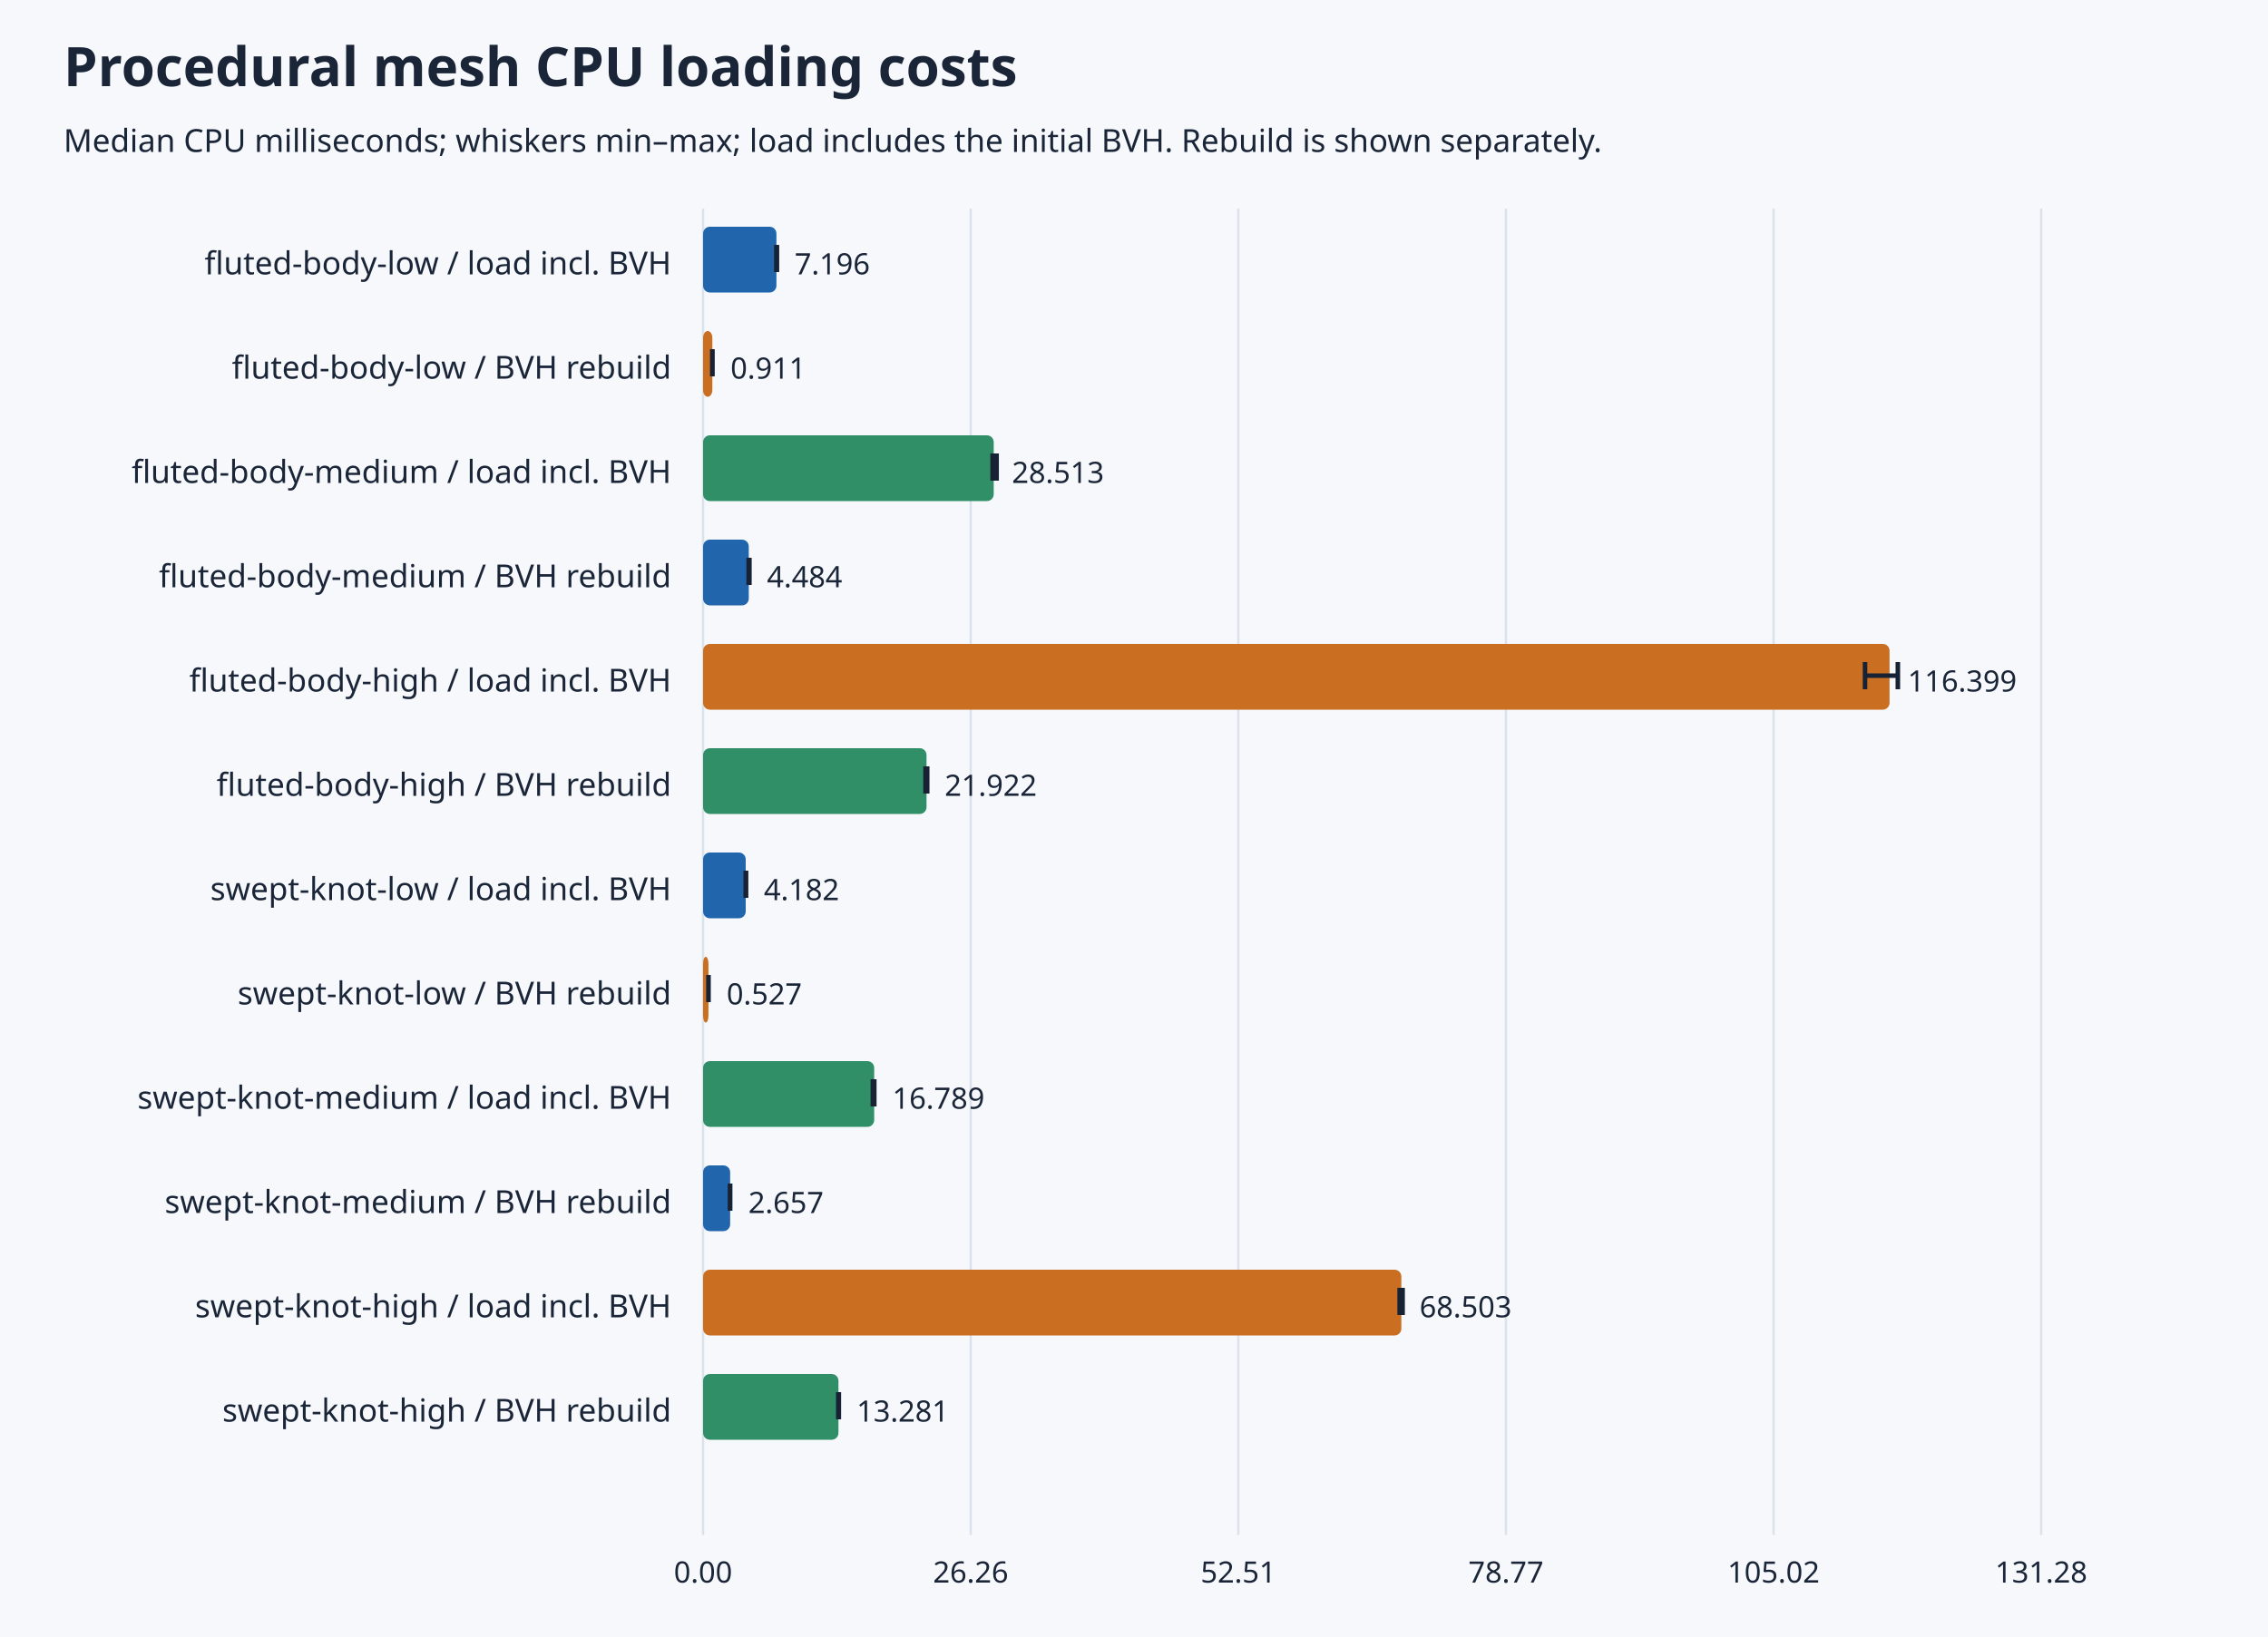
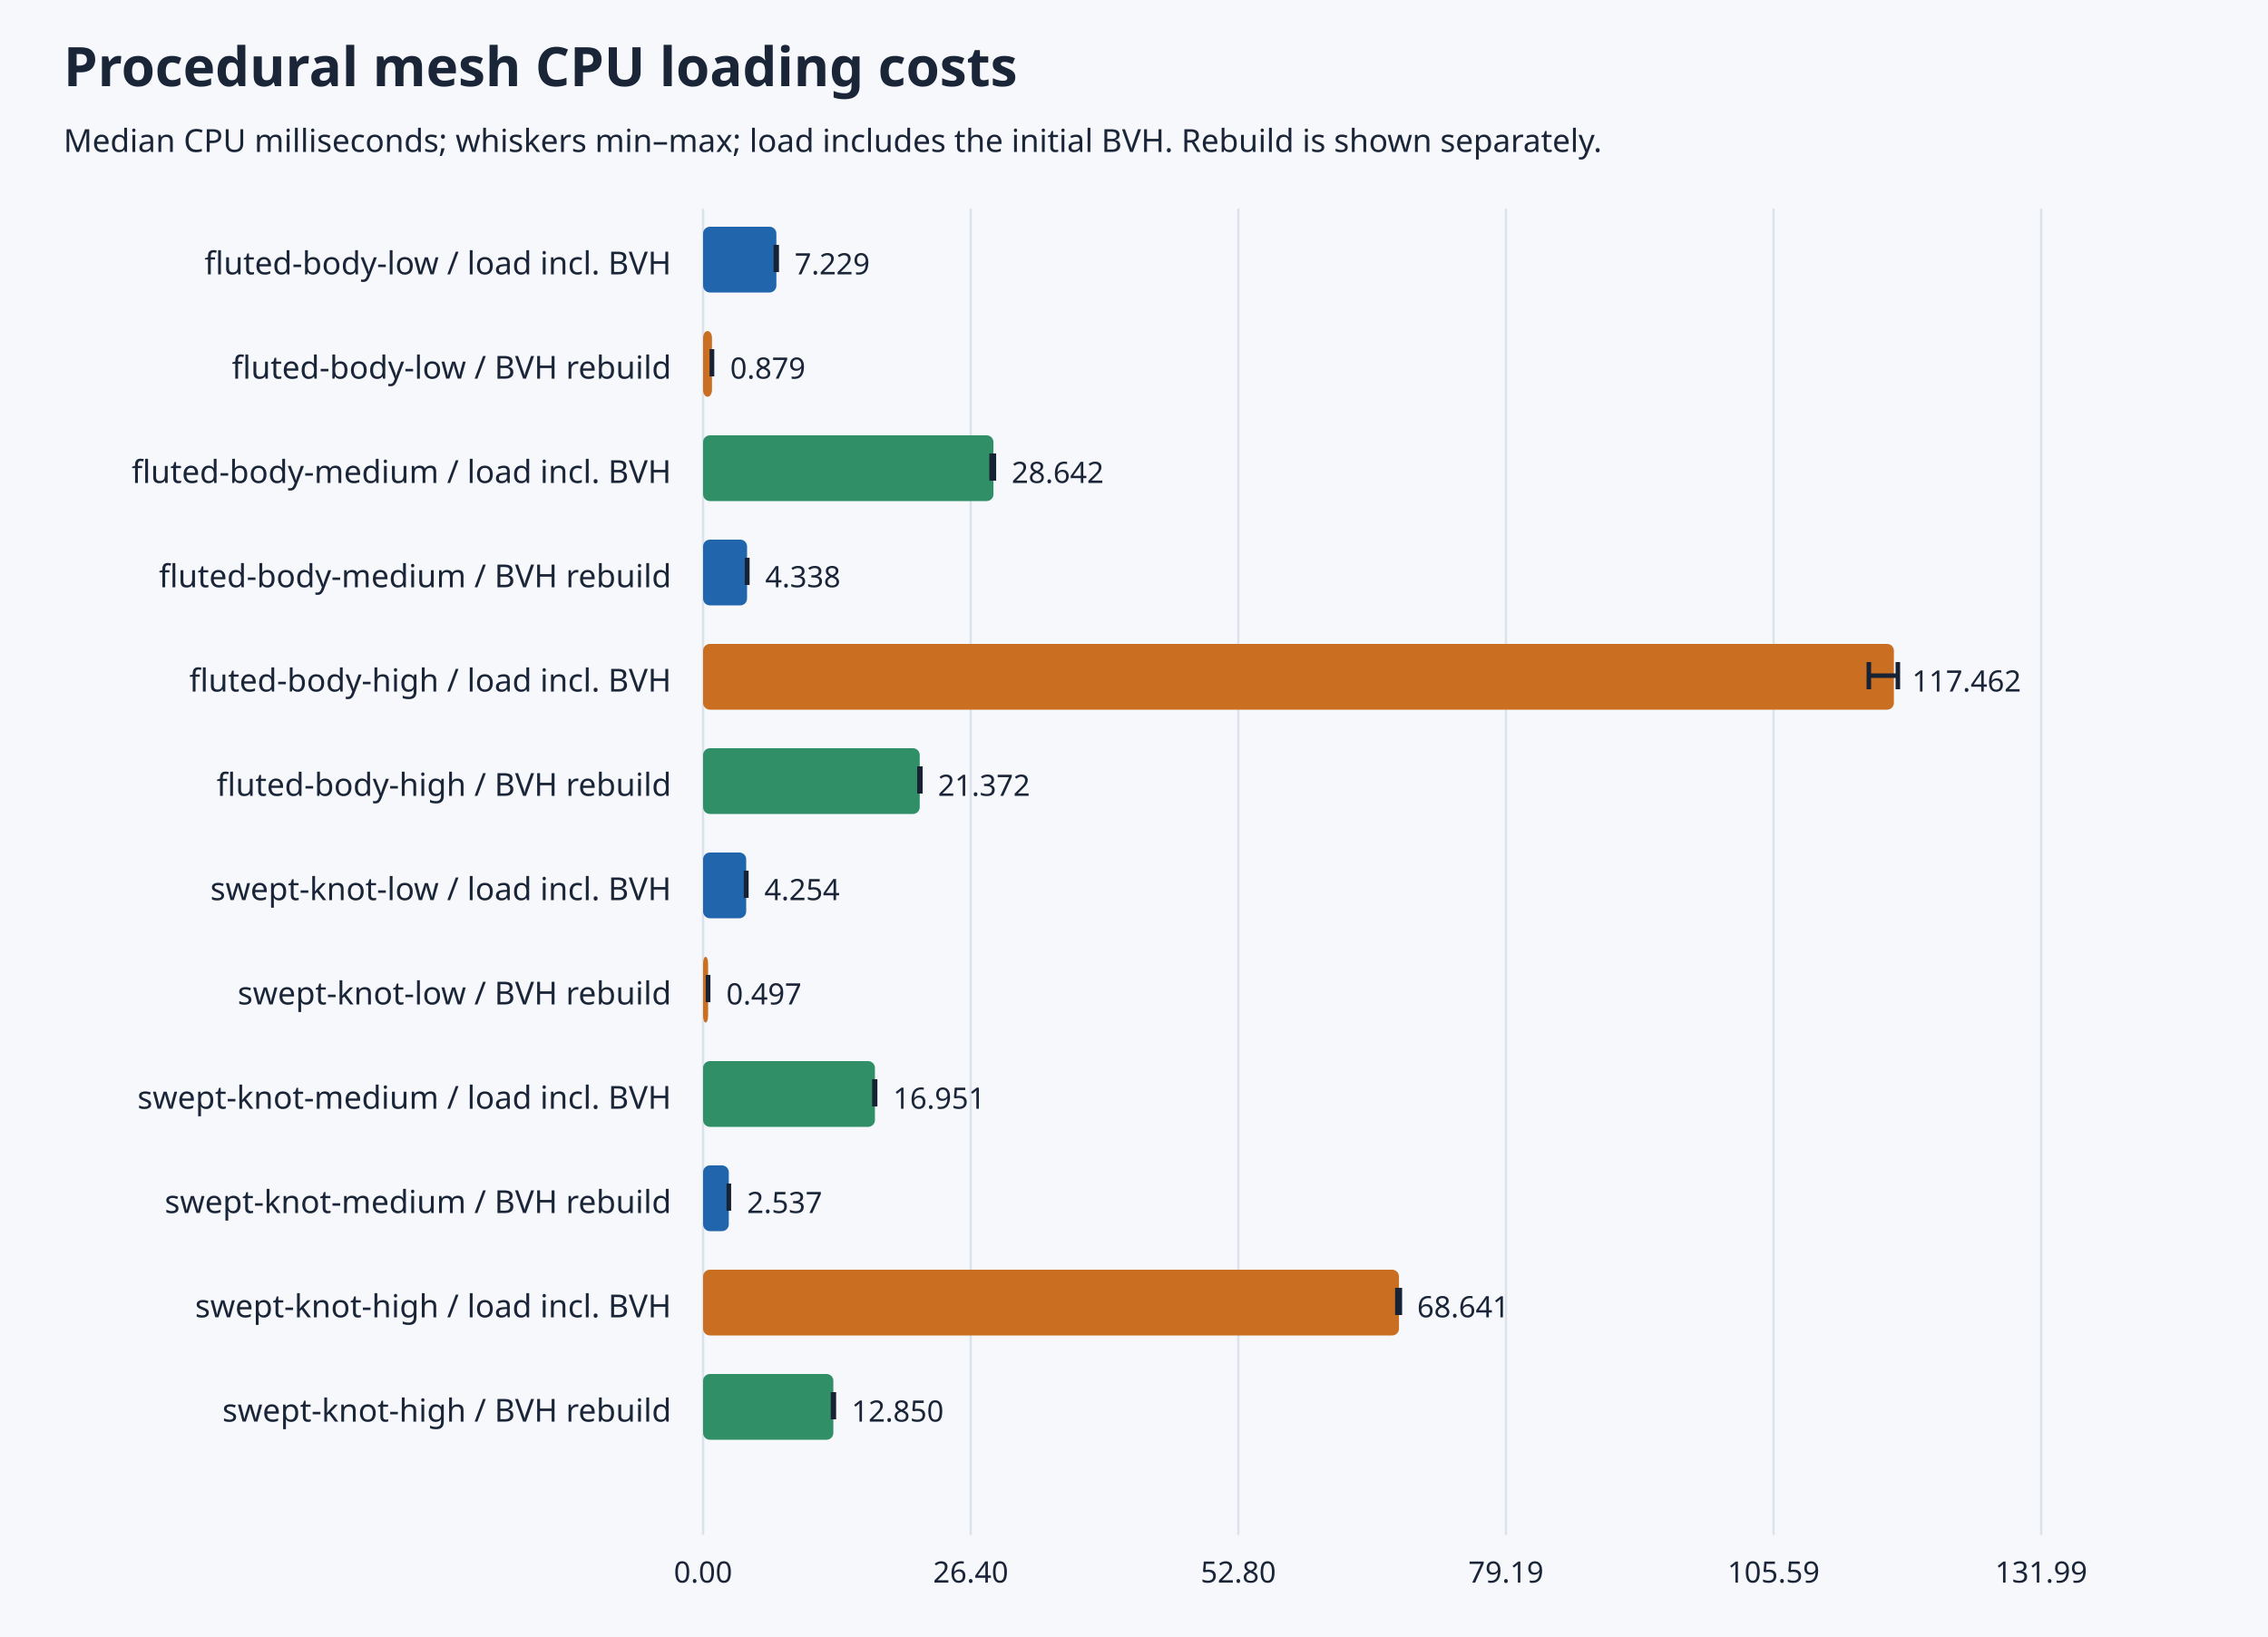
<svg xmlns="http://www.w3.org/2000/svg" width="1000" height="722" viewBox="0 0 1000 722">
  <rect width="1000" height="722" fill="#f6f8fc" />
  <g font-family="system-ui, sans-serif" fill="#1a2538">
    <text x="28" y="38" font-size="24" font-weight="600">Procedural mesh CPU loading costs</text>
    <text x="28" y="67" font-size="14">Median CPU milliseconds; whiskers min–max; load includes the initial BVH. Rebuild is shown separately.</text>
    <path d="M310.00 92 V677" stroke="#dce2ec" />
    <text x="310.00" y="698" text-anchor="middle" font-size="13">0.00</text>
    <path d="M428.00 92 V677" stroke="#dce2ec" />
-     <text x="428.00" y="698" text-anchor="middle" font-size="13">26.26</text>
+     <text x="428.00" y="698" text-anchor="middle" font-size="13">26.40</text>
    <path d="M546.00 92 V677" stroke="#dce2ec" />
-     <text x="546.00" y="698" text-anchor="middle" font-size="13">52.51</text>
+     <text x="546.00" y="698" text-anchor="middle" font-size="13">52.80</text>
    <path d="M664.00 92 V677" stroke="#dce2ec" />
-     <text x="664.00" y="698" text-anchor="middle" font-size="13">78.77</text>
+     <text x="664.00" y="698" text-anchor="middle" font-size="13">79.19</text>
    <path d="M782.00 92 V677" stroke="#dce2ec" />
-     <text x="782.00" y="698" text-anchor="middle" font-size="13">105.02</text>
+     <text x="782.00" y="698" text-anchor="middle" font-size="13">105.59</text>
    <path d="M900.00 92 V677" stroke="#dce2ec" />
-     <text x="900.00" y="698" text-anchor="middle" font-size="13">131.28</text>
+     <text x="900.00" y="698" text-anchor="middle" font-size="13">131.99</text>
    <text x="296" y="121" text-anchor="end" font-size="14">fluted-body-low / load incl. BVH</text>
-     <rect x="310" y="100" width="32.34" height="29" rx="3" fill="#2166ac" />
-     <path d="M342.30 114 H342.57 M342.30 108 V120 M342.57 108 V120" stroke="#172235" stroke-width="2" />
-     <text x="350.34" y="121" font-size="13">7.196</text>
+     <rect x="310" y="100" width="32.32" height="29" rx="3" fill="#2166ac" />
+     <path d="M342.08 114 H342.47 M342.08 108 V120 M342.47 108 V120" stroke="#172235" stroke-width="2" />
+     <text x="350.32" y="121" font-size="13">7.229</text>
    <text x="296" y="167" text-anchor="end" font-size="14">fluted-body-low / BVH rebuild</text>
-     <rect x="310" y="146" width="4.09" height="29" rx="3" fill="#ca6e22" />
-     <path d="M314.05 160 H314.14 M314.05 154 V166 M314.14 154 V166" stroke="#172235" stroke-width="2" />
-     <text x="322.09" y="167" font-size="13">0.911</text>
+     <rect x="310" y="146" width="3.93" height="29" rx="3" fill="#ca6e22" />
+     <path d="M313.87 160 H313.94 M313.87 154 V166 M313.94 154 V166" stroke="#172235" stroke-width="2" />
+     <text x="321.93" y="167" font-size="13">0.879</text>
    <text x="296" y="213" text-anchor="end" font-size="14">fluted-body-medium / load incl. BVH</text>
-     <rect x="310" y="192" width="128.15" height="29" rx="3" fill="#318f68" />
-     <path d="M437.65 206 H439.42 M437.65 200 V212 M439.42 200 V212" stroke="#172235" stroke-width="2" />
-     <text x="446.15" y="213" font-size="13">28.513</text>
+     <rect x="310" y="192" width="128.03" height="29" rx="3" fill="#318f68" />
+     <path d="M437.22 206 H438.22 M437.22 200 V212 M438.22 200 V212" stroke="#172235" stroke-width="2" />
+     <text x="446.03" y="213" font-size="13">28.642</text>
    <text x="296" y="259" text-anchor="end" font-size="14">fluted-body-medium / BVH rebuild</text>
-     <rect x="310" y="238" width="20.15" height="29" rx="3" fill="#2166ac" />
-     <path d="M330.10 252 H330.43 M330.10 246 V258 M330.43 246 V258" stroke="#172235" stroke-width="2" />
-     <text x="338.15" y="259" font-size="13">4.484</text>
+     <rect x="310" y="238" width="19.39" height="29" rx="3" fill="#2166ac" />
+     <path d="M329.37 252 H329.51 M329.37 246 V258 M329.51 246 V258" stroke="#172235" stroke-width="2" />
+     <text x="337.39" y="259" font-size="13">4.338</text>
    <text x="296" y="305" text-anchor="end" font-size="14">fluted-body-high / load incl. BVH</text>
-     <rect x="310" y="284" width="523.13" height="29" rx="3" fill="#ca6e22" />
-     <path d="M822.32 298 H836.79 M822.32 292 V304 M836.79 292 V304" stroke="#172235" stroke-width="2" />
-     <text x="841.13" y="305" font-size="13">116.399</text>
+     <rect x="310" y="284" width="525.05" height="29" rx="3" fill="#ca6e22" />
+     <path d="M824.01 298 H836.79 M824.01 292 V304 M836.79 292 V304" stroke="#172235" stroke-width="2" />
+     <text x="843.05" y="305" font-size="13">117.462</text>
    <text x="296" y="351" text-anchor="end" font-size="14">fluted-body-high / BVH rebuild</text>
-     <rect x="310" y="330" width="98.52" height="29" rx="3" fill="#318f68" />
-     <path d="M408.08 344 H408.82 M408.08 338 V350 M408.82 338 V350" stroke="#172235" stroke-width="2" />
-     <text x="416.52" y="351" font-size="13">21.922</text>
+     <rect x="310" y="330" width="95.53" height="29" rx="3" fill="#318f68" />
+     <path d="M405.39 344 H405.81 M405.39 338 V350 M405.81 338 V350" stroke="#172235" stroke-width="2" />
+     <text x="413.53" y="351" font-size="13">21.372</text>
    <text x="296" y="397" text-anchor="end" font-size="14">swept-knot-low / load incl. BVH</text>
-     <rect x="310" y="376" width="18.80" height="29" rx="3" fill="#2166ac" />
-     <path d="M328.78 390 H328.96 M328.78 384 V396 M328.96 384 V396" stroke="#172235" stroke-width="2" />
-     <text x="336.80" y="397" font-size="13">4.182</text>
+     <rect x="310" y="376" width="19.01" height="29" rx="3" fill="#2166ac" />
+     <path d="M328.95 390 H329.08 M328.95 384 V396 M329.08 384 V396" stroke="#172235" stroke-width="2" />
+     <text x="337.01" y="397" font-size="13">4.254</text>
    <text x="296" y="443" text-anchor="end" font-size="14">swept-knot-low / BVH rebuild</text>
-     <rect x="310" y="422" width="2.37" height="29" rx="3" fill="#ca6e22" />
-     <path d="M312.36 436 H312.39 M312.36 430 V442 M312.39 430 V442" stroke="#172235" stroke-width="2" />
-     <text x="320.37" y="443" font-size="13">0.527</text>
+     <rect x="310" y="422" width="2.22" height="29" rx="3" fill="#ca6e22" />
+     <path d="M312.17 436 H312.23 M312.17 430 V442 M312.23 430 V442" stroke="#172235" stroke-width="2" />
+     <text x="320.22" y="443" font-size="13">0.497</text>
    <text x="296" y="489" text-anchor="end" font-size="14">swept-knot-medium / load incl. BVH</text>
-     <rect x="310" y="468" width="75.45" height="29" rx="3" fill="#318f68" />
-     <path d="M384.84 482 H385.49 M384.84 476 V488 M385.49 476 V488" stroke="#172235" stroke-width="2" />
-     <text x="393.45" y="489" font-size="13">16.789</text>
+     <rect x="310" y="468" width="75.77" height="29" rx="3" fill="#318f68" />
+     <path d="M385.54 482 H385.86 M385.54 476 V488 M385.86 476 V488" stroke="#172235" stroke-width="2" />
+     <text x="393.77" y="489" font-size="13">16.951</text>
    <text x="296" y="535" text-anchor="end" font-size="14">swept-knot-medium / BVH rebuild</text>
-     <rect x="310" y="514" width="11.94" height="29" rx="3" fill="#2166ac" />
-     <path d="M321.86 528 H321.94 M321.86 522 V534 M321.94 522 V534" stroke="#172235" stroke-width="2" />
-     <text x="329.94" y="535" font-size="13">2.657</text>
+     <rect x="310" y="514" width="11.34" height="29" rx="3" fill="#2166ac" />
+     <path d="M321.34 528 H321.37 M321.34 522 V534 M321.37 522 V534" stroke="#172235" stroke-width="2" />
+     <text x="329.34" y="535" font-size="13">2.537</text>
    <text x="296" y="581" text-anchor="end" font-size="14">swept-knot-high / load incl. BVH</text>
-     <rect x="310" y="560" width="307.88" height="29" rx="3" fill="#ca6e22" />
-     <path d="M617.13 574 H618.43 M617.13 568 V580 M618.43 568 V580" stroke="#172235" stroke-width="2" />
-     <text x="625.88" y="581" font-size="13">68.503</text>
+     <rect x="310" y="560" width="306.83" height="29" rx="3" fill="#ca6e22" />
+     <path d="M616.13 574 H617.21 M616.13 568 V580 M617.21 568 V580" stroke="#172235" stroke-width="2" />
+     <text x="624.83" y="581" font-size="13">68.641</text>
    <text x="296" y="627" text-anchor="end" font-size="14">swept-knot-high / BVH rebuild</text>
-     <rect x="310" y="606" width="59.69" height="29" rx="3" fill="#318f68" />
-     <path d="M369.61 620 H369.86 M369.61 614 V626 M369.86 614 V626" stroke="#172235" stroke-width="2" />
-     <text x="377.69" y="627" font-size="13">13.281</text>
+     <rect x="310" y="606" width="57.44" height="29" rx="3" fill="#318f68" />
+     <path d="M367.30 620 H367.66 M367.30 614 V626 M367.66 614 V626" stroke="#172235" stroke-width="2" />
+     <text x="375.44" y="627" font-size="13">12.850</text>
  </g>
</svg>
